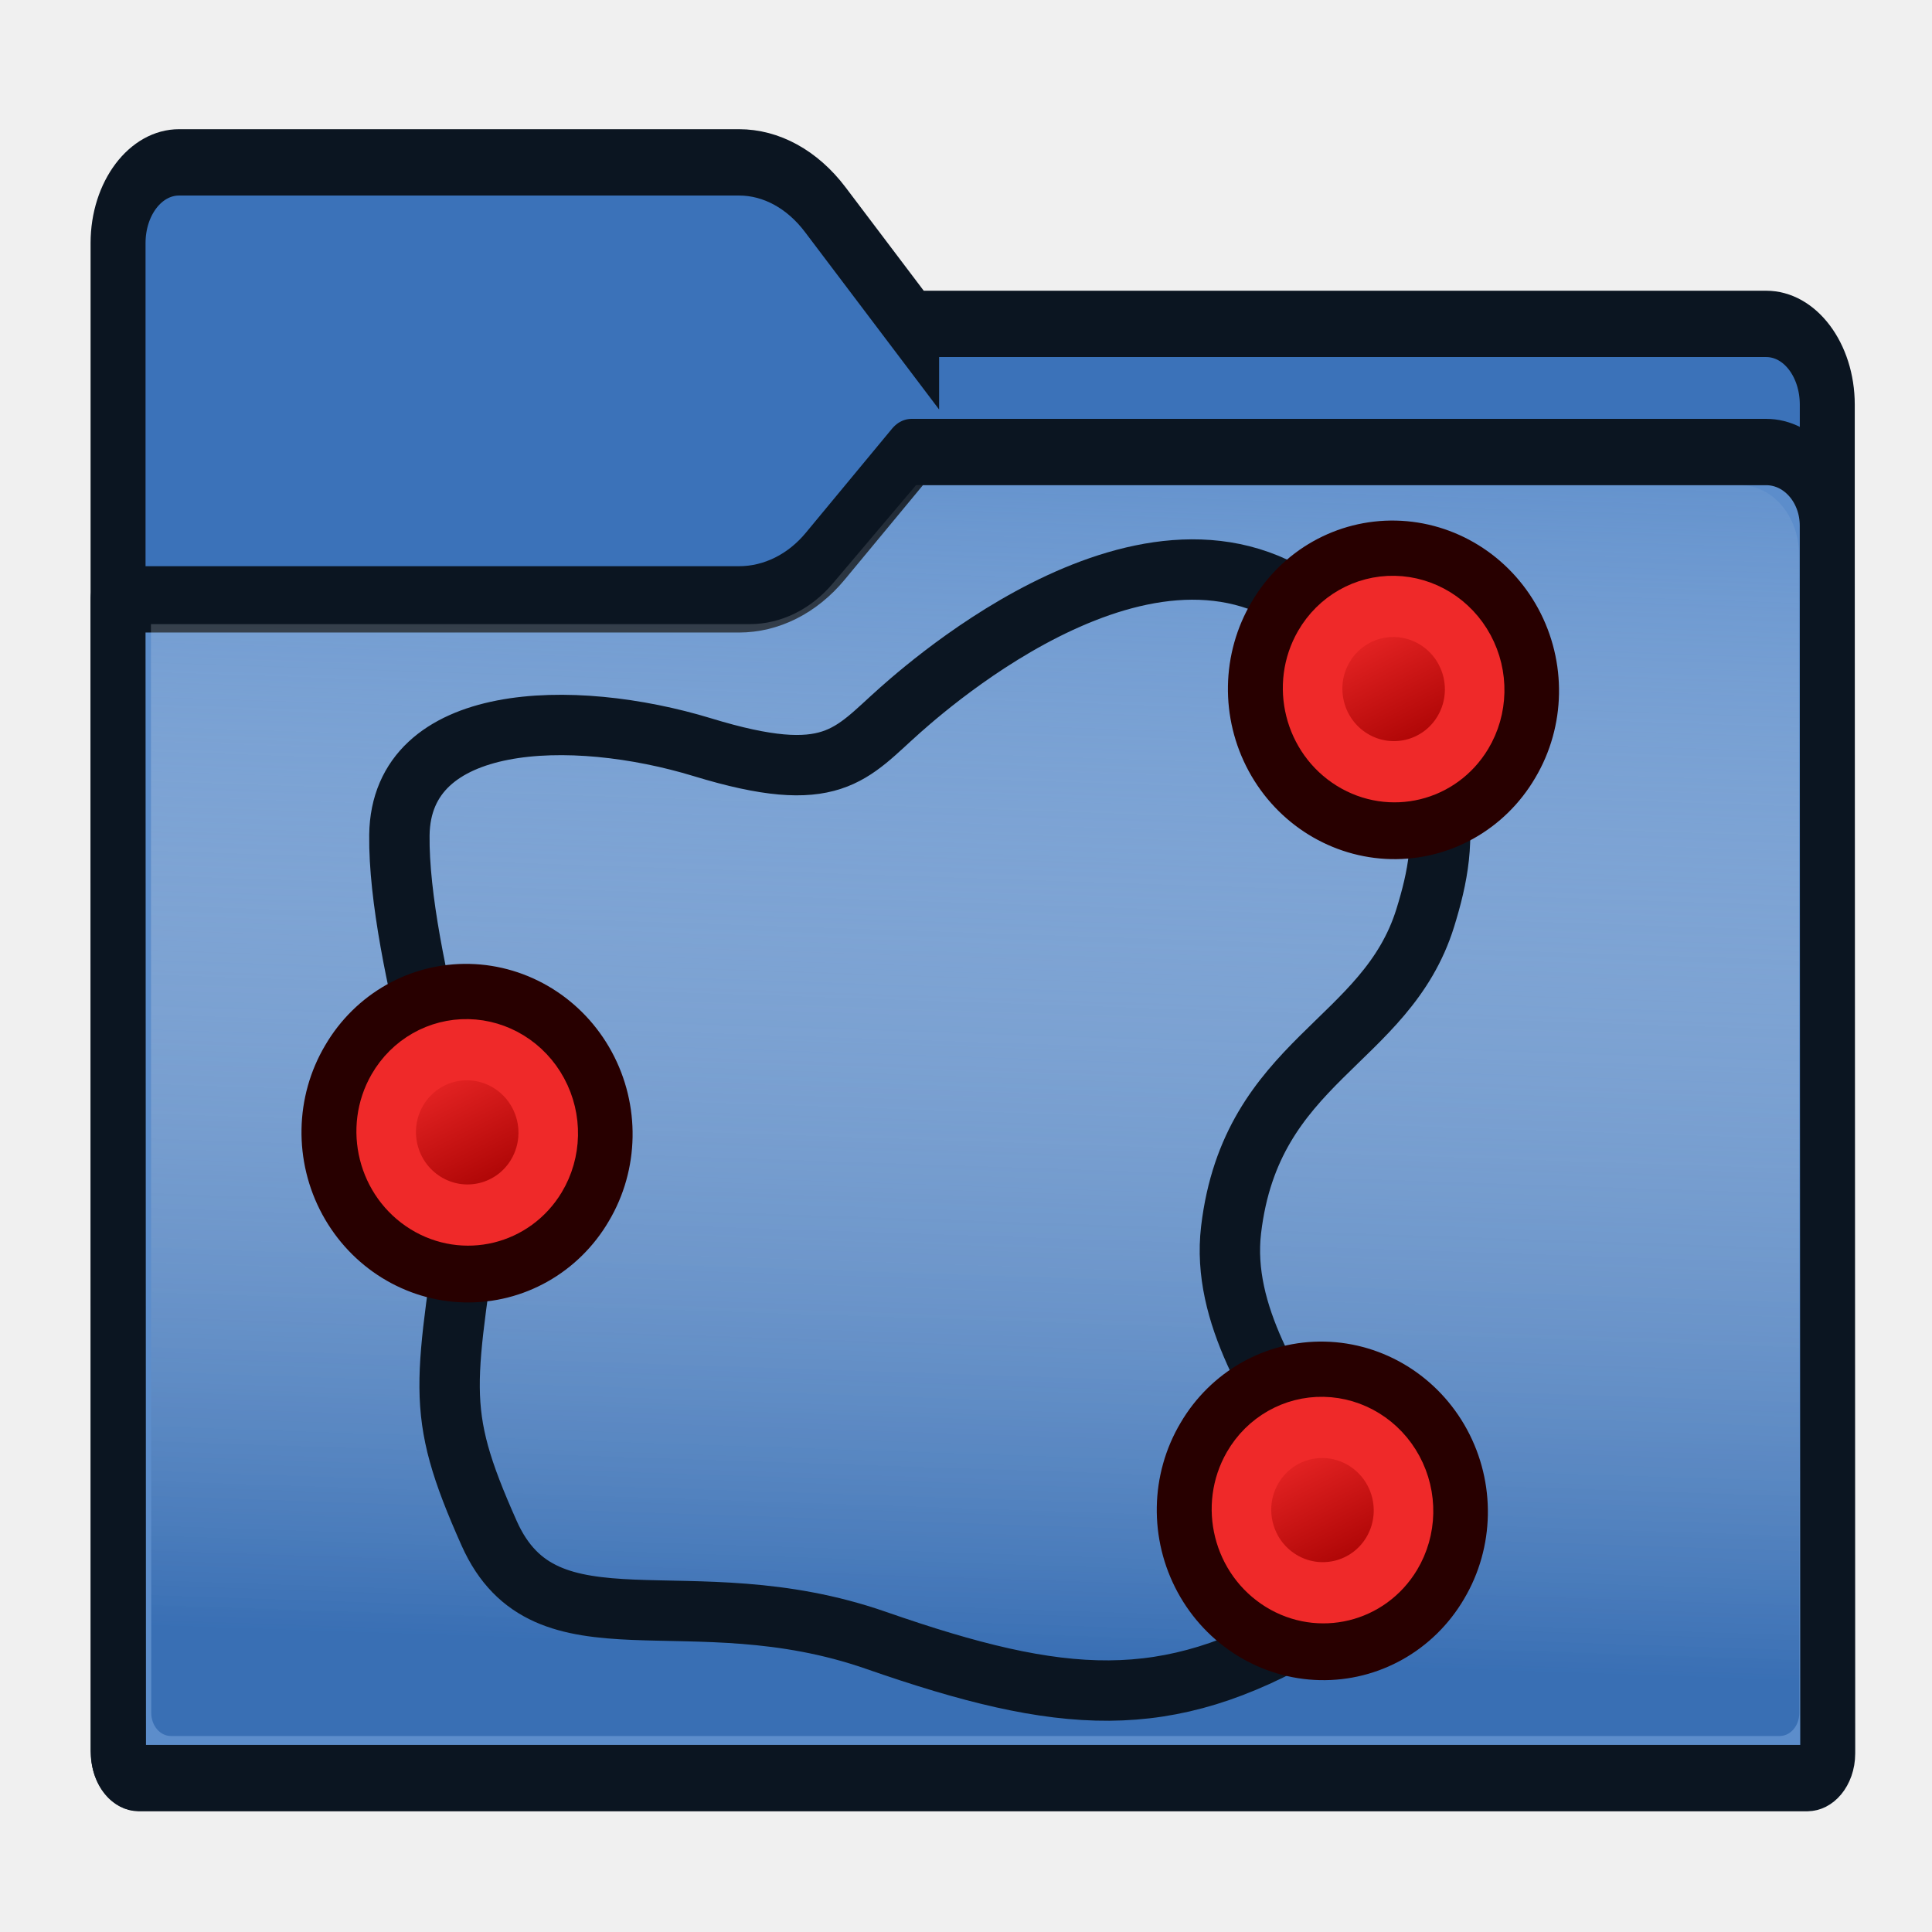
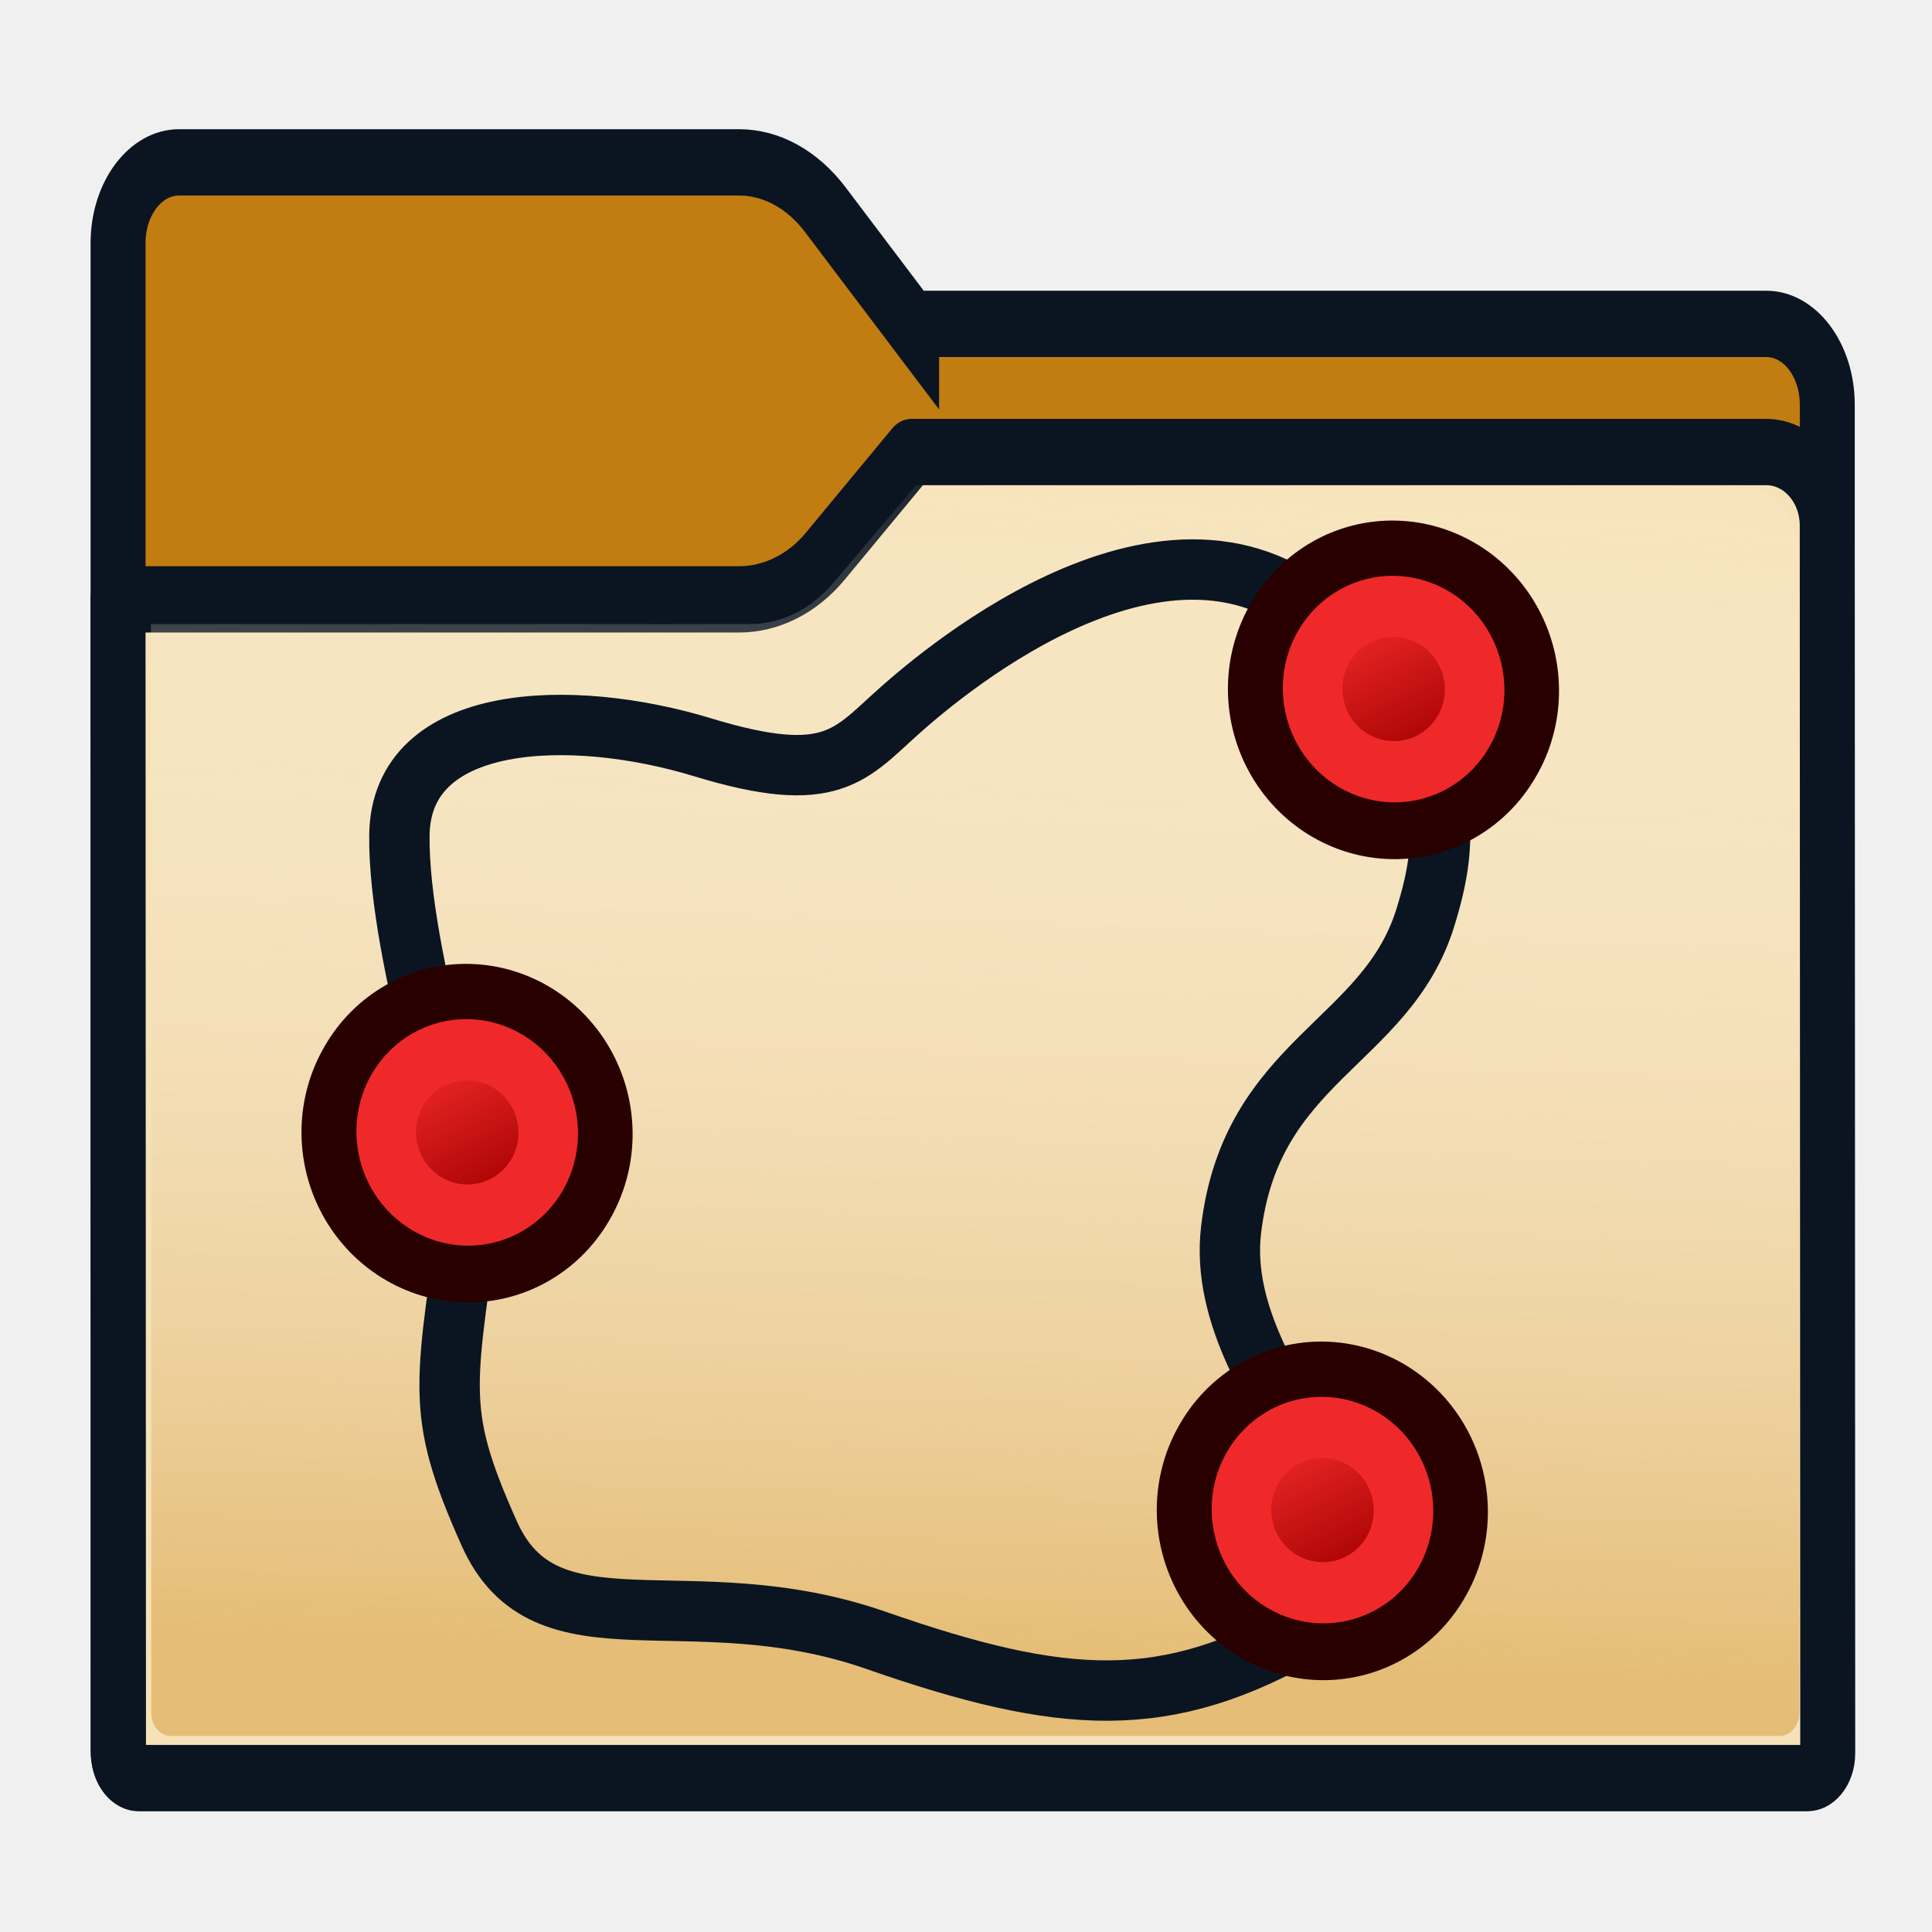
<svg xmlns="http://www.w3.org/2000/svg" xmlns:xlink="http://www.w3.org/1999/xlink" id="svg97" height="64" width="64" version="1.0">
  <defs id="defs3">
    <radialGradient id="radialGradient6719" xlink:href="#linearGradient5060" gradientUnits="userSpaceOnUse" cy="486.65" cx="605.71" gradientTransform="matrix(-2.7744,0,0,1.9697,112.76,-872.89)" r="117.14" />
    <linearGradient id="linearGradient5060">
      <stop id="stop5062" offset="0" />
      <stop id="stop5064" stop-opacity="0" offset="1" />
    </linearGradient>
    <radialGradient id="radialGradient6717" xlink:href="#linearGradient5060" gradientUnits="userSpaceOnUse" cy="486.65" cx="605.71" gradientTransform="matrix(2.7744,0,0,1.9697,-1891.6,-872.89)" r="117.14" />
    <linearGradient id="linearGradient6715" y2="609.51" gradientUnits="userSpaceOnUse" x2="302.86" gradientTransform="matrix(2.7744,0,0,1.9697,-1892.2,-872.89)" y1="366.65" x1="302.86">
      <stop id="stop5050" stop-opacity="0" offset="0" />
      <stop id="stop5056" offset=".5" />
      <stop id="stop5052" stop-opacity="0" offset="1" />
    </linearGradient>
    <radialGradient id="radialGradient238" gradientUnits="userSpaceOnUse" cy="37.518" cx="20.706" gradientTransform="matrix(1.055,-0.027345,0.1777,1.1909,-3.5722,-7.1253)" r="30.905">
      <stop id="stop1790" stop-color="#202020" offset="0" />
      <stop id="stop1791" stop-color="#b9b9b9" offset="1" />
    </radialGradient>
    <linearGradient id="linearGradient491" y2="66.834" gradientUnits="userSpaceOnUse" x2="9.898" gradientTransform="matrix(1.5168,0,0,0.70898,-0.87957,-1.3182)" y1="13.773" x1="6.23">
      <stop id="stop3984" stop-color="#fff" stop-opacity=".876" offset="0" />
      <stop id="stop3985" stop-color="#fffffe" stop-opacity="0" offset="1" />
    </linearGradient>
    <linearGradient id="linearGradient322" y2="46.689" gradientUnits="userSpaceOnUse" x2="12.854" gradientTransform="matrix(1.3175,0,0,0.81626,-0.87957,-1.3182)" y1="32.567" x1="13.036">
      <stop id="stop320" stop-color="#fff" offset="0" />
      <stop id="stop321" stop-color="#fff" stop-opacity="0" offset="1" />
    </linearGradient>
    <linearGradient id="linearGradient3104" y2="6.18" gradientUnits="userSpaceOnUse" x2="15.515" y1="31.368" x1="18.113">
      <stop id="stop3098" stop-color="#424242" offset="0" />
      <stop id="stop3100" stop-color="#777" offset="1" />
    </linearGradient>
    <linearGradient id="linearGradient9772" y2="32.05" gradientUnits="userSpaceOnUse" x2="22.065" y1="36.988" x1="22.176">
      <stop id="stop9768" stop-color="#6194cb" offset="0" />
      <stop id="stop9770" stop-color="#729fcf" offset="1" />
    </linearGradient>
    <linearGradient id="linearGradient3836-0-6-92-4-2-6-9">
      <stop style="stop-color:#a40000;stop-opacity:1" offset="0" id="stop3838-2-7-06-8-0-7-2" />
      <stop style="stop-color:#ef2929;stop-opacity:1" offset="1" id="stop3840-5-5-8-7-23-5-0" />
    </linearGradient>
    <linearGradient id="a" x1="51.171" x2="49.626" y1="19.96" y2="74.544" gradientUnits="userSpaceOnUse" gradientTransform="matrix(0.9642196,0,-0.1013436,0.962938,7.858009,2.060605)">
      <stop offset="0" stop-color="#fff" stop-opacity="0" id="stop9" />
-       <stop offset="1" stop-color="#ffd75e" stop-opacity=".3" id="stop11" style="stop-color:#396fb4;stop-opacity:1" />
+       <stop offset="1" stop-color="#ffd75e" stop-opacity=".3" id="stop11" style="stop-color:#e5bd77;stop-opacity:1" />
    </linearGradient>
    <linearGradient xlink:href="#linearGradient3836-0-6-92-4-2-6-9" id="linearGradient3801-1-3-14-0-9-3" gradientUnits="userSpaceOnUse" x1="-18" y1="18" x2="-22" y2="5" gradientTransform="matrix(0.7634244,0,0,0.7575042,-4.596389,2.752564)" />
    <linearGradient xlink:href="#linearGradient3836-0-6-92-4-2-6-9" id="linearGradient3801-1-3-14-0-9-3-4" gradientUnits="userSpaceOnUse" x1="-18" y1="18" x2="-22" y2="5" gradientTransform="matrix(0.7634244,0,0,0.7575042,-4.596389,2.752564)" />
    <linearGradient xlink:href="#linearGradient3836-0-6-92-4-2-6-9" id="linearGradient3801-1-3-14-0-9-3-6" gradientUnits="userSpaceOnUse" x1="-18" y1="18" x2="-22" y2="5" gradientTransform="matrix(0.7634244,0,0,0.7575042,-4.596389,2.752564)" />
    <linearGradient id="a-3" x1="51.171" x2="49.626" y1="19.96" y2="74.544" gradientUnits="userSpaceOnUse" gradientTransform="matrix(0.9642196,0,3.2794741e-4,0.943294,-0.1793302,2.708858)">
      <stop offset="0" stop-color="#fff" stop-opacity="0" id="stop9-6" />
-       <stop offset="1" stop-color="#ffd75e" stop-opacity=".3" id="stop11-1" style="stop-color:#396fb4;stop-opacity:1" />
+       <stop offset="1" stop-color="#ffd75e" stop-opacity=".3" id="stop11-1" style="stop-color:#e5bd77;stop-opacity:1" />
    </linearGradient>
  </defs>
  <g style="fill:#ffffff" id="g4151" transform="matrix(0.6740494,0,0,0.8134689,1.214656,-4.549132)">
-     <path style="fill:#3b72b9;fill-opacity:1;stroke:#0b1521;stroke-width:2.701;stroke-miterlimit:4;stroke-dasharray:none;stroke-opacity:1" id="path4" d="M 43,18.783 38.757,14.131 C 37.632,12.897 36.106,12.204 34.515,12.204 l -27.515,0 c -1.657,0 -3,1.473 -3,3.289 l 0,61.398 c 0,0.606 0.448,1.096 1,1.096 l 82,0 c 0.552,0 1,-0.491 1,-1.096 l 0,-54.82 c 0,-1.817 -1.343,-3.289 -3,-3.289 l -42,0 z" />
-     <path style="fill:#5c8dcb;fill-opacity:1;stroke:#0b1521;stroke-width:2.701;stroke-linejoin:round;stroke-miterlimit:4;stroke-dasharray:none;stroke-opacity:1" id="path6" d="m 42.996,24 -4.241,4.243 C 37.631,29.368 36.105,30 34.514,30 l -30.515,0 0.023,47 c 3.144e-4,0.552 0.448,1 1,1 l 82,0 c 0.552,0 1,-0.448 1,-1 l -0.024,-50 c -8.03e-4,-1.657 -1.345,-3 -3.001,-3 l -42,0 z" />
+     <path style="fill:#c17d11;fill-opacity:1;stroke:#0b1521;stroke-width:2.701;stroke-miterlimit:4;stroke-dasharray:none;stroke-opacity:1" id="path4" d="M 43,18.783 38.757,14.131 C 37.632,12.897 36.106,12.204 34.515,12.204 l -27.515,0 c -1.657,0 -3,1.473 -3,3.289 l 0,61.398 c 0,0.606 0.448,1.096 1,1.096 l 82,0 c 0.552,0 1,-0.491 1,-1.096 l 0,-54.82 c 0,-1.817 -1.343,-3.289 -3,-3.289 l -42,0 z" />
+     <path style="fill:#f6e2b8;fill-opacity:1;stroke:#0b1521;stroke-width:2.701;stroke-linejoin:round;stroke-miterlimit:4;stroke-dasharray:none;stroke-opacity:1" id="path6" d="m 42.996,24 -4.241,4.243 C 37.631,29.368 36.105,30 34.514,30 l -30.515,0 0.023,47 c 3.144e-4,0.552 0.448,1 1,1 l 82,0 c 0.552,0 1,-0.448 1,-1 l -0.024,-50 c -8.03e-4,-1.657 -1.345,-3 -3.001,-3 l -42,0 z" />
    <path style="fill:url(#a-3);stroke:none;stroke-width:4;stroke-linejoin:round;stroke-miterlimit:4;stroke-dasharray:none;stroke-opacity:1" id="path13" d="m 43.218,25.348 -4.089,4.002 c -1.085,1.061 -2.556,1.658 -4.09,1.658 l -29.423,0 0.015,44.335 c 1.812e-4,0.521 0.432,0.943 0.965,0.943 l 79.066,0 c 0.533,0 0.964,-0.422 0.964,-0.943 l -0.016,-47.165 c -5.42e-4,-1.563 -1.296,-2.83 -2.894,-2.83 l -40.497,0 z" />
  </g>
  <path style="fill:none;stroke:none;stroke-width:3.223;stroke-linecap:butt;stroke-linejoin:miter;stroke-miterlimit:4;stroke-dasharray:none;stroke-opacity:1" d="m 18.722,39.326 c -0.854,6.24 -1.411,7.587 0.188,10.642 1.982,3.786 5.438,0.896 11.22,2.911 5.781,2.014 10.796,2.828 13.609,-0.083 2.948,-3.05 -2.538,-5.703 -2.28,-12.055 0.225,-5.547 4.504,-6.787 6.353,-10.233 1.227,-2.287 0.22,-6.146 -2.316,-8.642 -4.977,-4.899 -12.756,2.459 -14.127,3.479 -1.612,1.199 -2.582,1.768 -6.163,0.799 -4.051,-1.097 -9.385,-1.586 -9.016,2.144 0.375,3.783 2.533,11.04 2.533,11.04 z" id="path4179-5" />
  <g id="g4201" transform="translate(-1.78658,0)">
    <path id="path4179" d="m 17.463,39.256 c -0.918,6.702 -1.344,7.336 0.526,11.533 1.87,4.196 6.601,1.385 12.811,3.548 6.21,2.163 9.611,2.396 14.343,-0.357 4.731,-2.753 -3.243,-7.603 -2.575,-13.241 0.668,-5.638 5.14,-6.163 6.434,-10.338 0.828,-2.674 1.037,-5.244 -2.936,-9.443 -5.159,-5.453 -13.075,1.338 -14.451,2.557 -1.662,1.472 -2.242,2.556 -6.556,1.239 -4.314,-1.316 -9.992,-1.169 -10.042,2.912 -0.05,4.08 2.446,11.59 2.446,11.59 z" style="fill:none;fill-opacity:1;fill-rule:evenodd;stroke:#0b1521;stroke-width:2;stroke-linecap:butt;stroke-linejoin:miter;stroke-miterlimit:4;stroke-dasharray:none;stroke-opacity:1" />
    <g id="g3827-1-3-92-1-7-26" transform="matrix(0.4950989,-0.08240913,0.0852541,0.509709,37.57615,-2.66577)">
      <g id="g3797-9-5-66-7-5-1" transform="translate(31.32213,40.57029)">
        <path d="M -26.118,5.664 A 8.938,8.868 0 1 1 -12.541,17.201 8.938,8.868 0 1 1 -26.118,5.664 Z" id="path4250-71-6-49-2-9-8" style="fill:#ef2929;stroke:#280000;stroke-width:3.927;stroke-miterlimit:4;stroke-dasharray:none;stroke-opacity:1" />
        <path d="m -23.402,7.974 a 5.344,5.303 0 1 1 8.118,6.898 5.344,5.303 0 0 1 -8.118,-6.898 z" id="path4250-7-3-2-5-7-2-7" style="fill:url(#linearGradient3801-1-3-14-0-9-3);fill-opacity:1;stroke:#ef2929;stroke-width:3.927;stroke-miterlimit:4;stroke-dasharray:none;stroke-opacity:1" />
      </g>
    </g>
    <g id="g3827-1-3-92-1-7-26-2" transform="matrix(0.4950989,-0.08240913,0.0852541,0.509709,35.21937,24.53158)">
      <g id="g3797-9-5-66-7-5-1-8" transform="translate(31.32213,40.57029)">
        <path d="M -26.118,5.664 A 8.938,8.868 0 1 1 -12.541,17.201 8.938,8.868 0 1 1 -26.118,5.664 Z" id="path4250-71-6-49-2-9-8-9" style="fill:#ef2929;stroke:#280000;stroke-width:3.927;stroke-miterlimit:4;stroke-dasharray:none;stroke-opacity:1" />
        <path d="m -23.402,7.974 a 5.344,5.303 0 1 1 8.118,6.898 5.344,5.303 0 0 1 -8.118,-6.898 z" id="path4250-7-3-2-5-7-2-7-3" style="fill:url(#linearGradient3801-1-3-14-0-9-3-4);fill-opacity:1;stroke:#ef2929;stroke-width:3.927;stroke-miterlimit:4;stroke-dasharray:none;stroke-opacity:1" />
      </g>
    </g>
    <g id="g3827-1-3-92-1-7-26-21" transform="matrix(0.4950989,-0.08240913,0.0852541,0.509709,6.887163,12.01939)">
      <g id="g3797-9-5-66-7-5-1-0" transform="translate(31.32213,40.57029)">
        <path d="M -26.118,5.664 A 8.938,8.868 0 1 1 -12.541,17.201 8.938,8.868 0 1 1 -26.118,5.664 Z" id="path4250-71-6-49-2-9-8-5" style="fill:#ef2929;stroke:#280000;stroke-width:3.927;stroke-miterlimit:4;stroke-dasharray:none;stroke-opacity:1" />
        <path d="m -23.402,7.974 a 5.344,5.303 0 1 1 8.118,6.898 5.344,5.303 0 0 1 -8.118,-6.898 z" id="path4250-7-3-2-5-7-2-7-1" style="fill:url(#linearGradient3801-1-3-14-0-9-3-6);fill-opacity:1;stroke:#ef2929;stroke-width:3.927;stroke-miterlimit:4;stroke-dasharray:none;stroke-opacity:1" />
      </g>
    </g>
  </g>
</svg>
